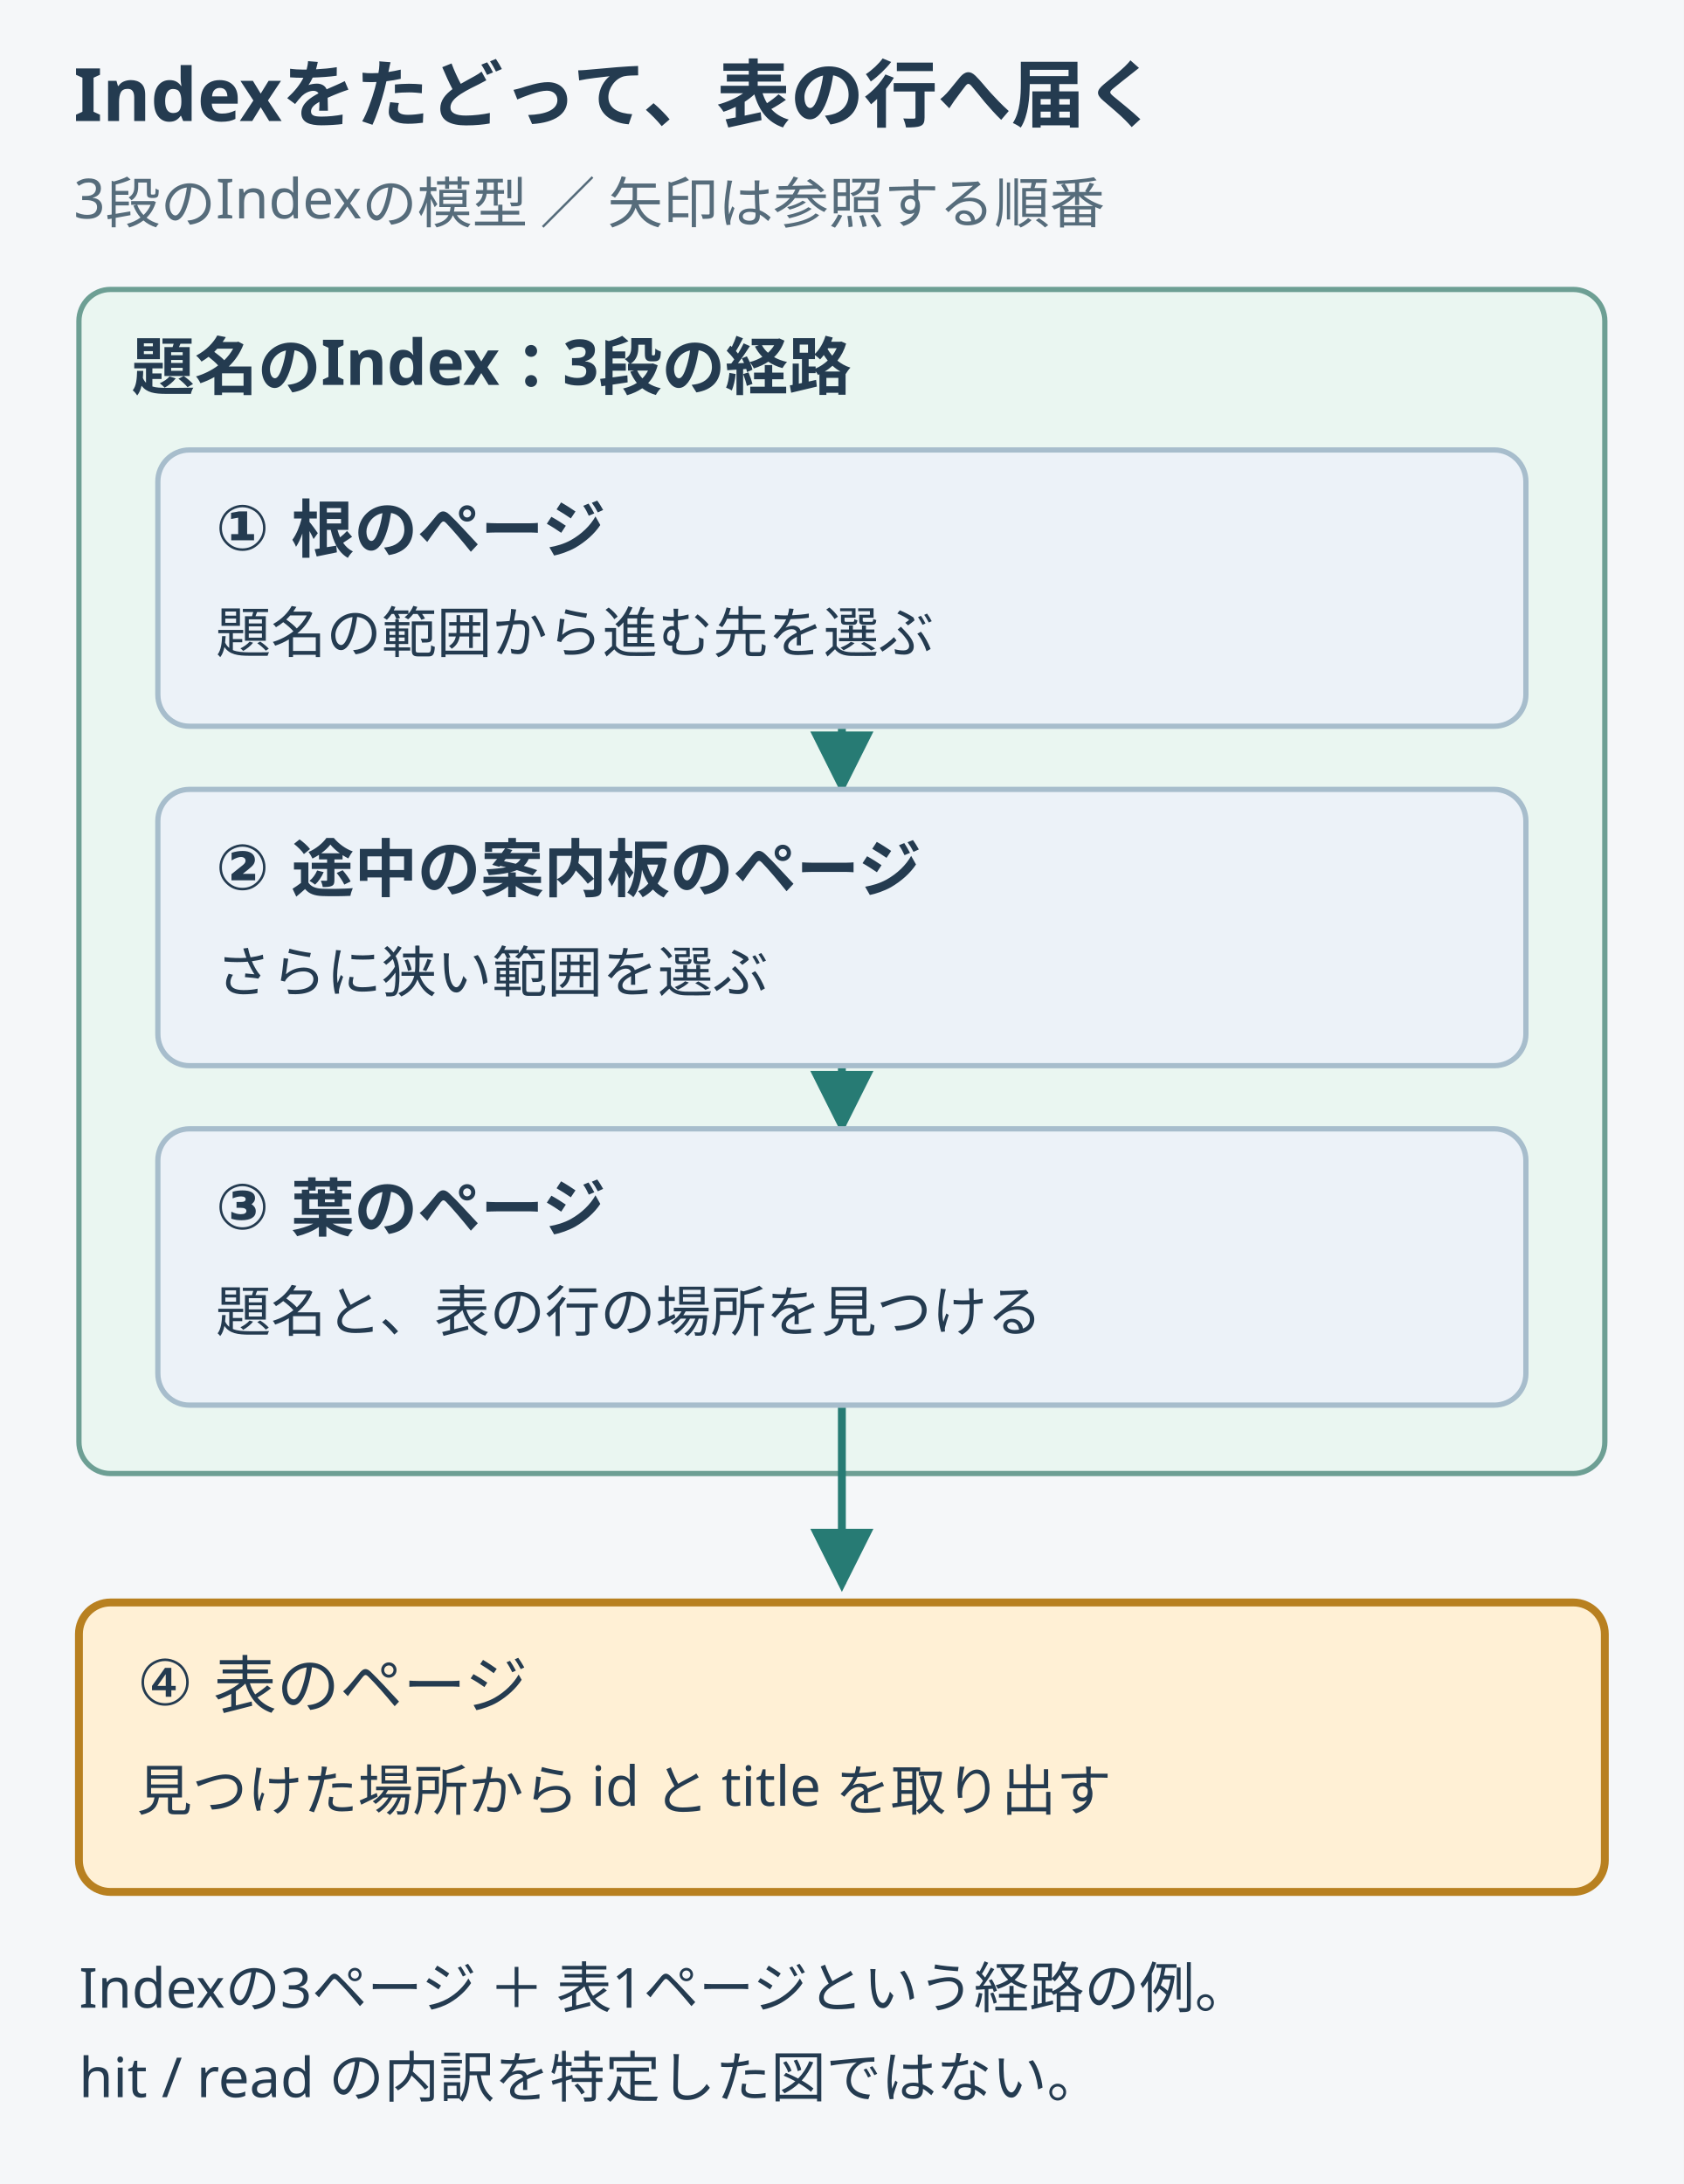
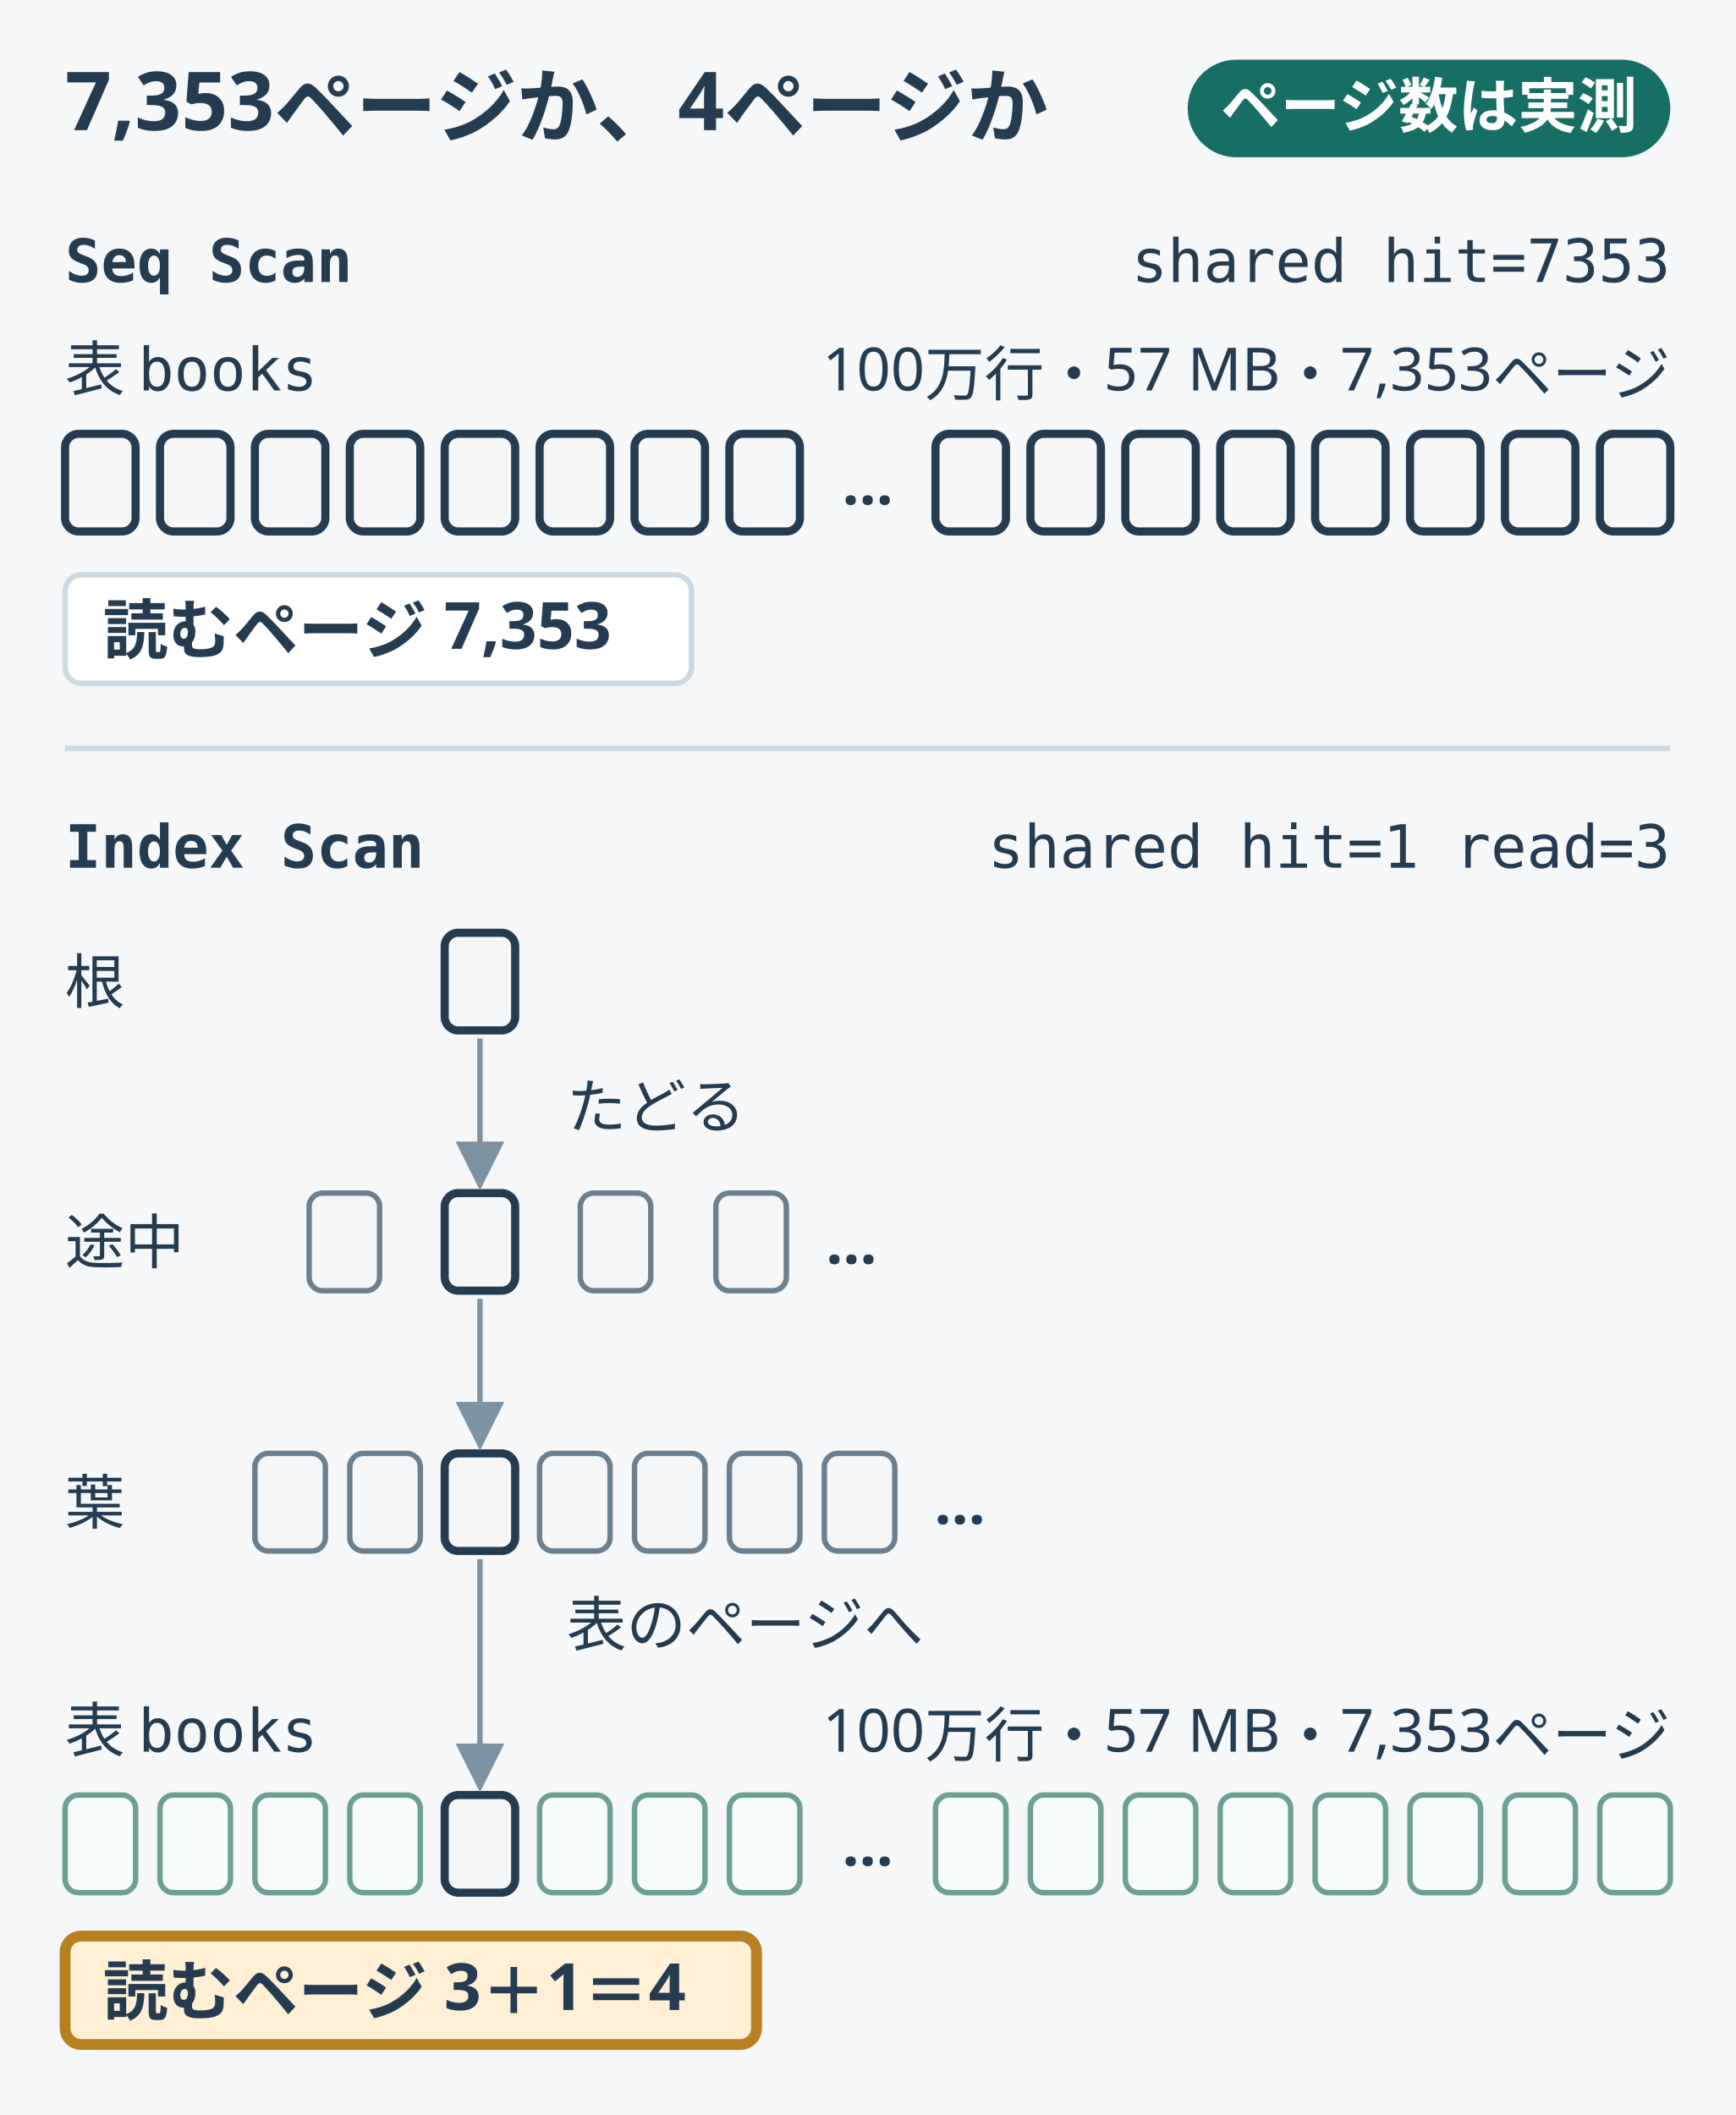
- <svg xmlns="http://www.w3.org/2000/svg" width="640" height="830" viewBox="0 0 640 830" role="img" aria-labelledby="title desc">
+ <svg xmlns="http://www.w3.org/2000/svg" width="640" height="780" viewBox="0 0 640 780" role="img" aria-labelledby="title">
  <defs>
-     <marker id="a" markerWidth="8" markerHeight="8" refX="7" refY="4" orient="auto">
-       <path d="M0 0L8 4L0 8" fill="#277b74" />
+     <marker id="flow" markerWidth="10" markerHeight="10" refX="9" refY="5" orient="auto">
+       <path d="M0 0L10 5L0 10z" fill="#277b74" />
    </marker>
-     <marker id="b" markerWidth="8" markerHeight="8" refX="7" refY="4" orient="auto">
-       <path d="M0 0L8 4L0 8" fill="#99631b" />
+     <marker id="req" markerWidth="10" markerHeight="10" refX="9" refY="5" orient="auto">
+       <path d="M0 0L10 5L0 10" fill="none" stroke="#945e11" stroke-width="2" />
+     </marker>
+     <marker id="ref" markerWidth="9" markerHeight="9" refX="8" refY="4.5" orient="auto">
+       <path d="M0 0L9 4.5L0 9z" fill="#7d93a3" />
    </marker>
  </defs>
-   <style>text{font-family:"Hiragino Sans","Noto Sans JP",sans-serif;font-size:24px;fill:#243b50} .title{font-size:28px;font-weight:700} .bold{font-weight:700} .small{font-size:21px} .value{font-size:30px;font-weight:700} .muted{font-size:21px;fill:#566c7b} .teal{fill:#176e65;font-weight:700} .panel{fill:#fff;stroke:#cedae1;stroke-width:2} .box{fill:#ecf2f8;stroke:#a7bdcc;stroke-width:2} .memory{fill:#eaf6f1;stroke:#6d9f94;stroke-width:2} .hot{fill:#fff0d5;stroke:#b88020;stroke-width:3} .row{fill:#dcefe8;stroke:#448b7c;stroke-width:1.5} .edge{fill:none;stroke:#9cabb5;stroke-width:2} .arrow{fill:none;stroke:#277b74;stroke-width:3;marker-end:url(#a)} .request{fill:none;stroke:#99631b;stroke-width:3;stroke-dasharray:7 5;marker-end:url(#b)}</style>
-   <rect width="640" height="830" fill="#f5f7f9" />
-   <text x="28" y="46" class="title">Indexをたどって、表の行へ届く</text>
-   <text x="28" y="83" class="muted">3段のIndexの模型 ／ 矢印は参照する順番</text>
-   <rect x="30" y="110" width="580" height="450" rx="12" class="memory" />
-   <text x="50" y="148" class="bold">題名のIndex：3段の経路</text>
-   <rect x="60" y="171" width="520" height="105" rx="12" class="box" />
-   <text x="82" y="209" class="bold">① 根のページ</text>
-   <text x="82" y="248" class="small">題名の範囲から進む先を選ぶ</text>
-   <path d="M320 277 L320 299" class="arrow" />
-   <rect x="60" y="300" width="520" height="105" rx="12" class="box" />
-   <text x="82" y="338" class="bold">② 途中の案内板のページ</text>
-   <text x="82" y="377" class="small">さらに狭い範囲を選ぶ</text>
-   <path d="M320 406 L320 428" class="arrow" />
-   <rect x="60" y="429" width="520" height="105" rx="12" class="box" />
-   <text x="82" y="467" class="bold">③ 葉のページ</text>
-   <text x="82" y="506" class="small">題名と、表の行の場所を見つける</text>
-   <path d="M320 535 L320 602" class="arrow" />
-   <rect x="30" y="609" width="580" height="110" rx="12" class="hot" />
-   <text x="52" y="648" class="">④ 表のページ</text>
-   <text x="52" y="688" class="small">見つけた場所から id と title を取り出す</text>
-   <text x="30" y="763" class="small">Indexの3ページ ＋ 表1ページという経路の例。</text>
-   <text x="30" y="797" class="small">hit / read の内訳を特定した図ではない。</text>
+   <style>
+ text{font-family:"Hiragino Sans","Noto Sans JP",sans-serif;font-size:24px;fill:#243b50}
+ .h{font-size:30px;font-weight:700}.b{font-weight:700}.s{font-size:22px}.m{font-size:22px;fill:#566c7b}
+ .mono{font-family:ui-monospace,Menlo,monospace;font-size:22px}.tag{font-size:22px;font-weight:700;fill:#fff}
+ .teal{fill:#176e65}.brown{fill:#945e11}.real{fill:#176e65}.model{fill:#566c7b}
+ .panel{fill:#fff;stroke:#cedae1;stroke-width:2}.node{fill:#ecf2f8;stroke:#56738a;stroke-width:2}
+ .row{fill:#fff;stroke:#448b7c;stroke-width:2}.match{fill:#fff;stroke:#176e65;stroke-width:4}
+ .page{fill:#f7fbf9;stroke:#6d9f94;stroke-width:2}.ipage{fill:#f4f6f8;stroke:#6b7f8e;stroke-width:2}
+ .band{fill:#d5dde3;stroke:#92a7b5;stroke-width:2}.skip{fill:none;stroke:#b5c2cc;stroke-width:2;stroke-dasharray:6 5}
+ .hot{fill:#fff0d5;stroke:#b88020;stroke-width:4}.ghost{fill:#f5f7f9;stroke:#b5c2cc;stroke-width:2;stroke-dasharray:6 5}
+ .flow{fill:none;stroke:#277b74;stroke-width:3;marker-end:url(#flow)}.req{fill:none;stroke:#945e11;stroke-width:3;stroke-dasharray:8 6;marker-end:url(#req)}
+ .ref{fill:none;stroke:#7d93a3;stroke-width:2;marker-end:url(#ref)}.step{fill:#fff;stroke:#243b50;stroke-width:2.5}
+ .spine{fill:#e9f3f4;stroke:#243b50;stroke-width:1.5}
+ .work{fill:#fff;stroke:#56738a;stroke-width:2;stroke-dasharray:8 5}.val{fill:#dcefe8;stroke:#448b7c;stroke-width:2}.buffer{fill:#eaf6f1;stroke:#6d9f94;stroke-width:2}
+ .route{fill:#f4f6f8;stroke:#243b50;stroke-width:3}.leader{fill:none;stroke:#56738a;stroke-width:2}
+   </style>
+   <rect width="640" height="780" fill="#f5f7f9" />
+   <text x="24" y="48" class="h">7,353ページか、4ページか</text>
+   <rect x="438" y="22" width="178" height="36" rx="18" class="real" />
+   <text x="527" y="47" text-anchor="middle" class="tag">ページ数は実測</text>
+   <g id="seq-scan">
+     <text x="24" y="104" class="mono b">Seq Scan</text>
+     <text x="616" y="104" text-anchor="end" class="mono">shared hit=7353</text>
+   </g>
+   <g id="seq-table">
+     <text x="24" y="144" class="s">表 <tspan class="mono">books</tspan>
+     </text>
+     <text x="616" y="144" text-anchor="end" class="s">100万行・57 MB・7,353ページ</text>
+     <rect x="24" y="160" width="26" height="36" rx="5" class="route" />
+     <rect x="59" y="160" width="26" height="36" rx="5" class="route" />
+     <rect x="94" y="160" width="26" height="36" rx="5" class="route" />
+     <rect x="129" y="160" width="26" height="36" rx="5" class="route" />
+     <rect x="164" y="160" width="26" height="36" rx="5" class="route" />
+     <rect x="199" y="160" width="26" height="36" rx="5" class="route" />
+     <rect x="234" y="160" width="26" height="36" rx="5" class="route" />
+     <rect x="269" y="160" width="26" height="36" rx="5" class="route" />
+     <rect x="345" y="160" width="26" height="36" rx="5" class="route" />
+     <rect x="380" y="160" width="26" height="36" rx="5" class="route" />
+     <rect x="415" y="160" width="26" height="36" rx="5" class="route" />
+     <rect x="450" y="160" width="26" height="36" rx="5" class="route" />
+     <rect x="485" y="160" width="26" height="36" rx="5" class="route" />
+     <rect x="520" y="160" width="26" height="36" rx="5" class="route" />
+     <rect x="555" y="160" width="26" height="36" rx="5" class="route" />
+     <rect x="590" y="160" width="26" height="36" rx="5" class="route" />
+     <text x="320" y="186" text-anchor="middle" class="s b">…</text>
+   </g>
+   <g id="seq-count">
+     <rect x="24" y="212" width="231" height="40" rx="6" class="panel" />
+     <text x="38" y="241" class="b">読むページ 7,353</text>
+   </g>
+   <path d="M24 276 H616" class="panel" />
+   <g id="index-scan">
+     <text x="24" y="320" class="mono b">Index Scan</text>
+     <text x="616" y="320" text-anchor="end" class="mono">shared hit=1 read=3</text>
+   </g>
+   <g id="index-levels">
+     <text x="24" y="370" class="s">根</text>
+     <rect x="164" y="344" width="26" height="36" rx="5" class="route" />
+     <text x="24" y="466" class="s">途中</text>
+     <rect x="114" y="440" width="26" height="36" rx="5" class="ipage" />
+     <rect x="164" y="440" width="26" height="36" rx="5" class="route" />
+     <rect x="214" y="440" width="26" height="36" rx="5" class="ipage" />
+     <rect x="264" y="440" width="26" height="36" rx="5" class="ipage" />
+     <text x="314" y="466" text-anchor="middle" class="s b">…</text>
+     <text x="24" y="562" class="s">葉</text>
+     <rect x="94" y="536" width="26" height="36" rx="5" class="ipage" />
+     <rect x="129" y="536" width="26" height="36" rx="5" class="ipage" />
+     <rect x="164" y="536" width="26" height="36" rx="5" class="route" />
+     <rect x="199" y="536" width="26" height="36" rx="5" class="ipage" />
+     <rect x="234" y="536" width="26" height="36" rx="5" class="ipage" />
+     <rect x="269" y="536" width="26" height="36" rx="5" class="ipage" />
+     <rect x="304" y="536" width="26" height="36" rx="5" class="ipage" />
+     <text x="354" y="562" text-anchor="middle" class="s b">…</text>
+   </g>
+   <g id="index-table">
+     <text x="24" y="646" class="s">表 <tspan class="mono">books</tspan>
+     </text>
+     <text x="616" y="646" text-anchor="end" class="s">100万行・57 MB・7,353ページ</text>
+     <rect x="24" y="662" width="26" height="36" rx="5" class="page" />
+     <rect x="59" y="662" width="26" height="36" rx="5" class="page" />
+     <rect x="94" y="662" width="26" height="36" rx="5" class="page" />
+     <rect x="129" y="662" width="26" height="36" rx="5" class="page" />
+     <rect x="164" y="662" width="26" height="36" rx="5" class="route" />
+     <rect x="199" y="662" width="26" height="36" rx="5" class="page" />
+     <rect x="234" y="662" width="26" height="36" rx="5" class="page" />
+     <rect x="269" y="662" width="26" height="36" rx="5" class="page" />
+     <rect x="345" y="662" width="26" height="36" rx="5" class="page" />
+     <rect x="380" y="662" width="26" height="36" rx="5" class="page" />
+     <rect x="415" y="662" width="26" height="36" rx="5" class="page" />
+     <rect x="450" y="662" width="26" height="36" rx="5" class="page" />
+     <rect x="485" y="662" width="26" height="36" rx="5" class="page" />
+     <rect x="520" y="662" width="26" height="36" rx="5" class="page" />
+     <rect x="555" y="662" width="26" height="36" rx="5" class="page" />
+     <rect x="590" y="662" width="26" height="36" rx="5" class="page" />
+     <text x="320" y="688" text-anchor="middle" class="s b">…</text>
+   </g>
+   <g id="route-arrows">
+     <path d="M177 383 V437" class="ref" />
+     <path d="M177 479 V533" class="ref" />
+     <path d="M177 575 V659" class="ref" />
+     <text x="209" y="416" class="s">たどる</text>
+     <text x="209" y="607" class="s">表のページへ</text>
+   </g>
+   <g id="index-count">
+     <rect x="24" y="714" width="255" height="40" rx="6" class="hot" />
+     <text x="38" y="743" class="b">読むページ 3＋1＝4</text>
+   </g>
</svg>
